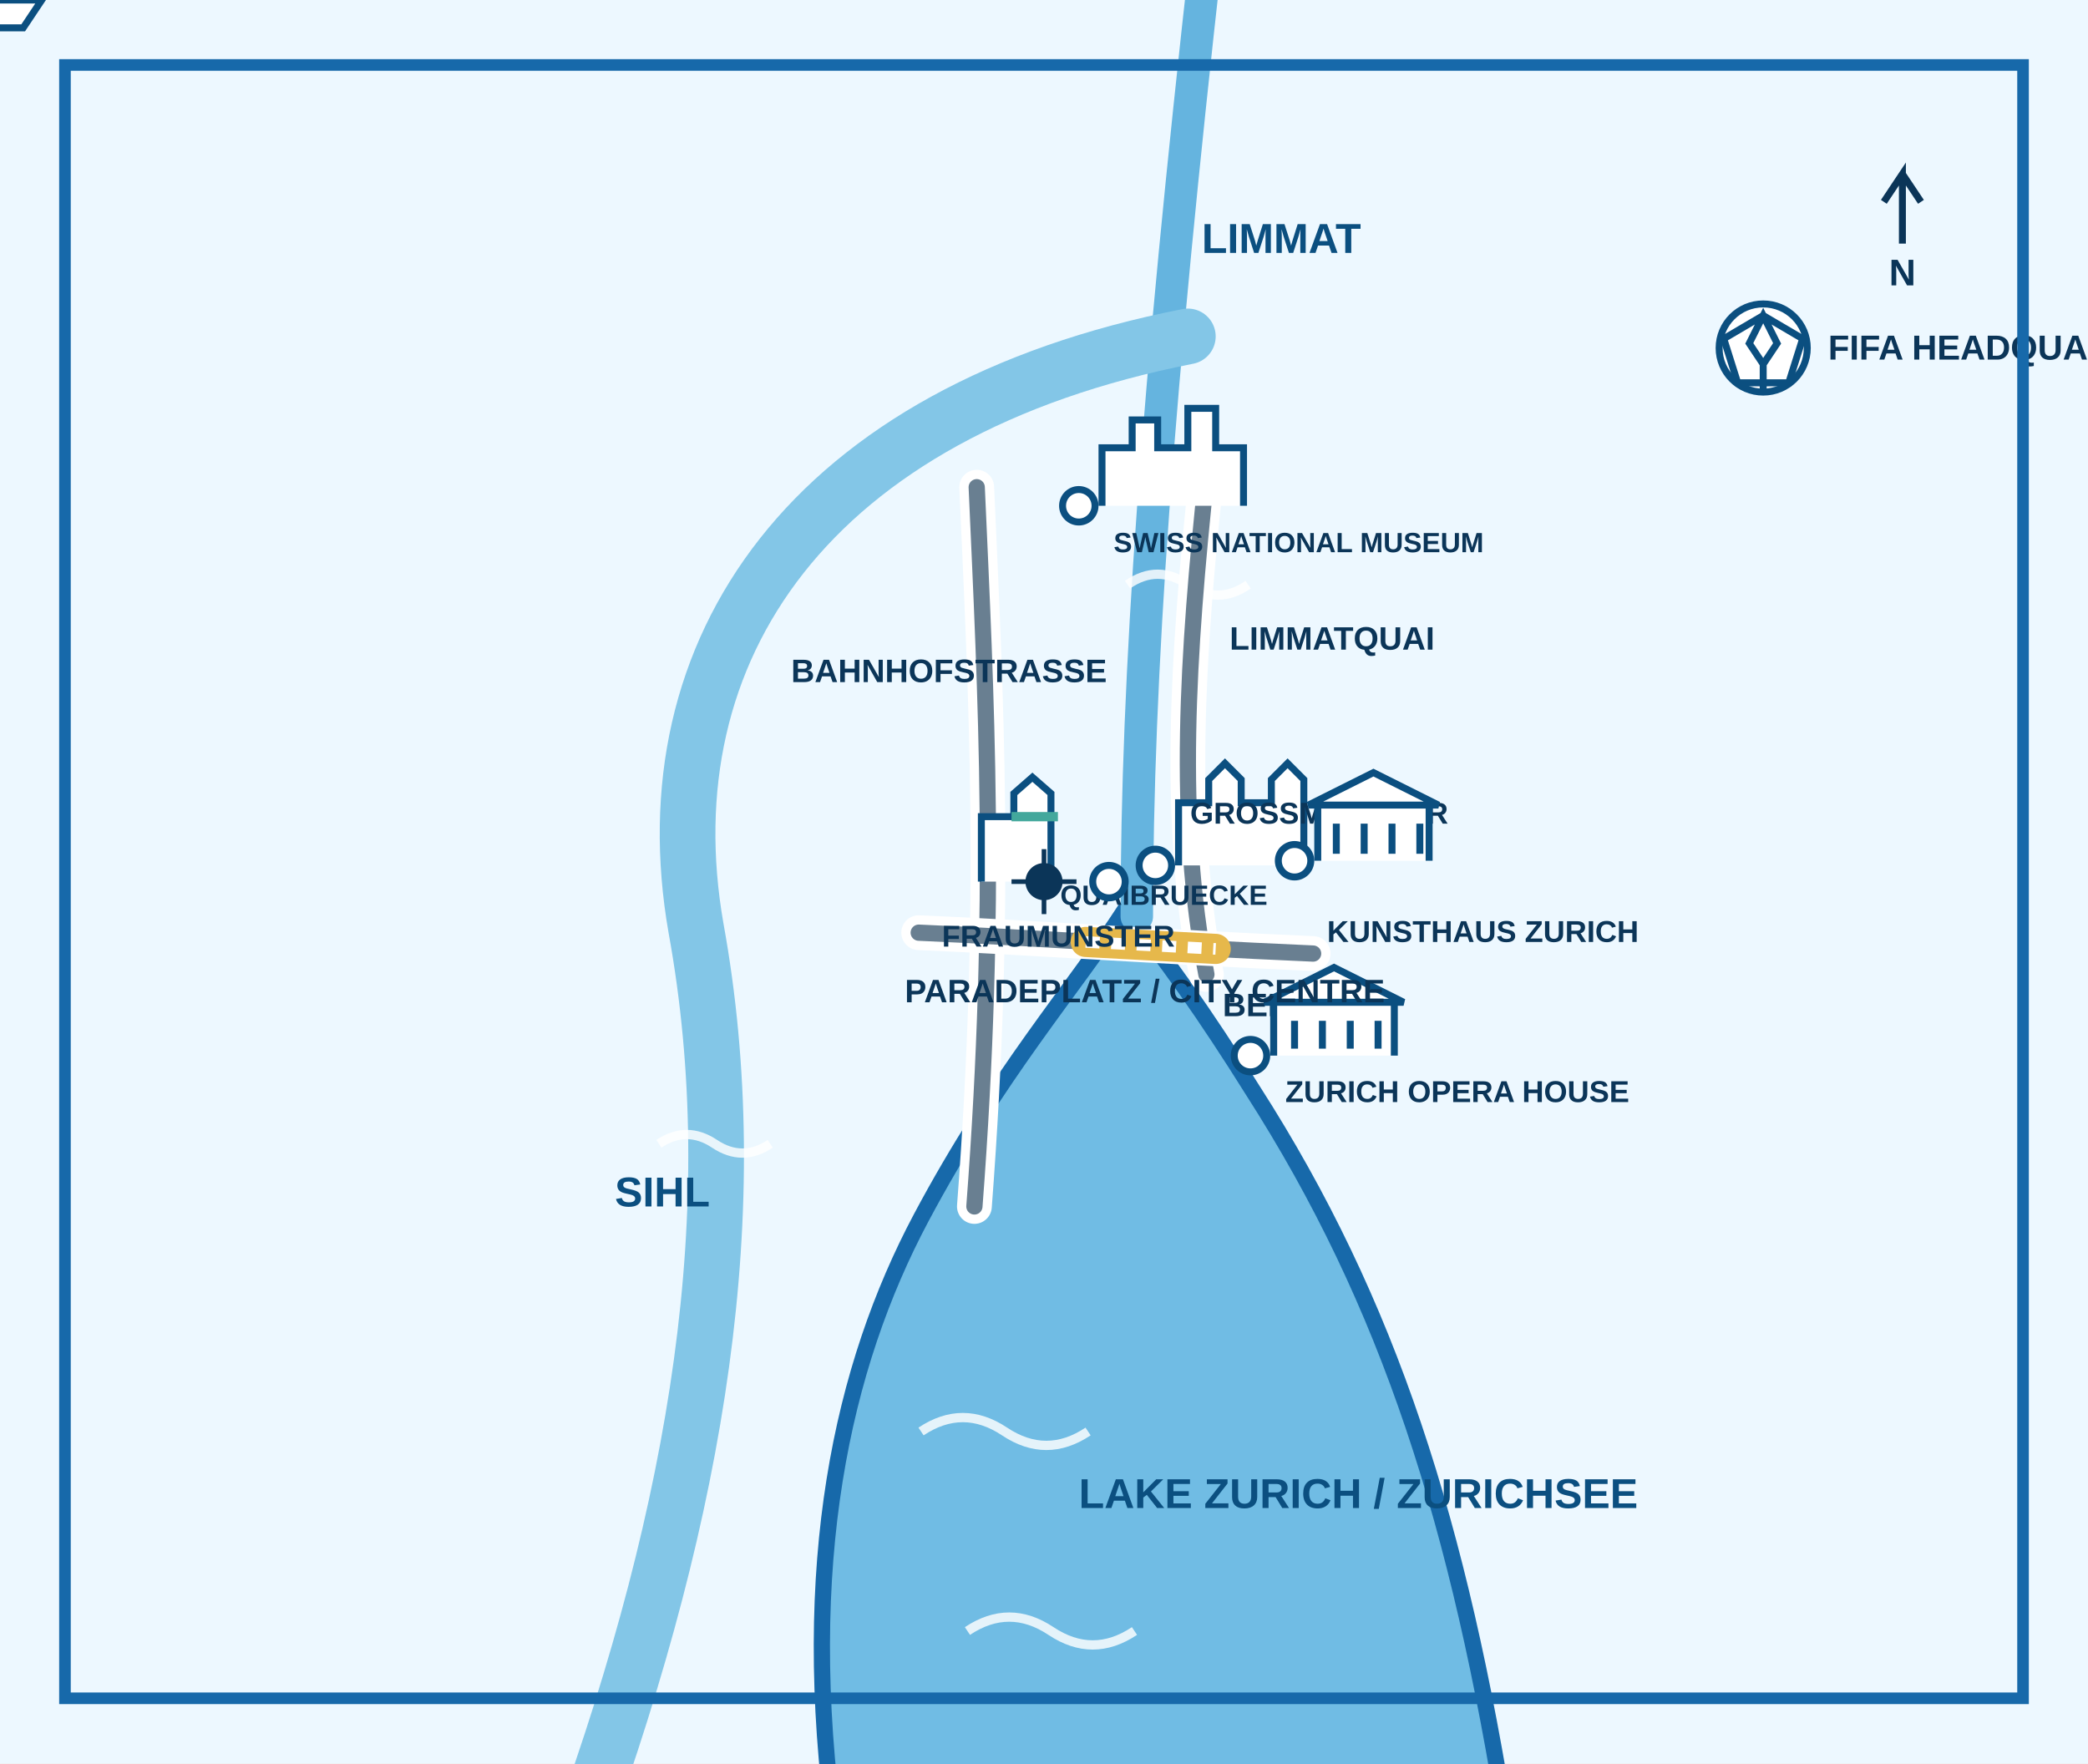
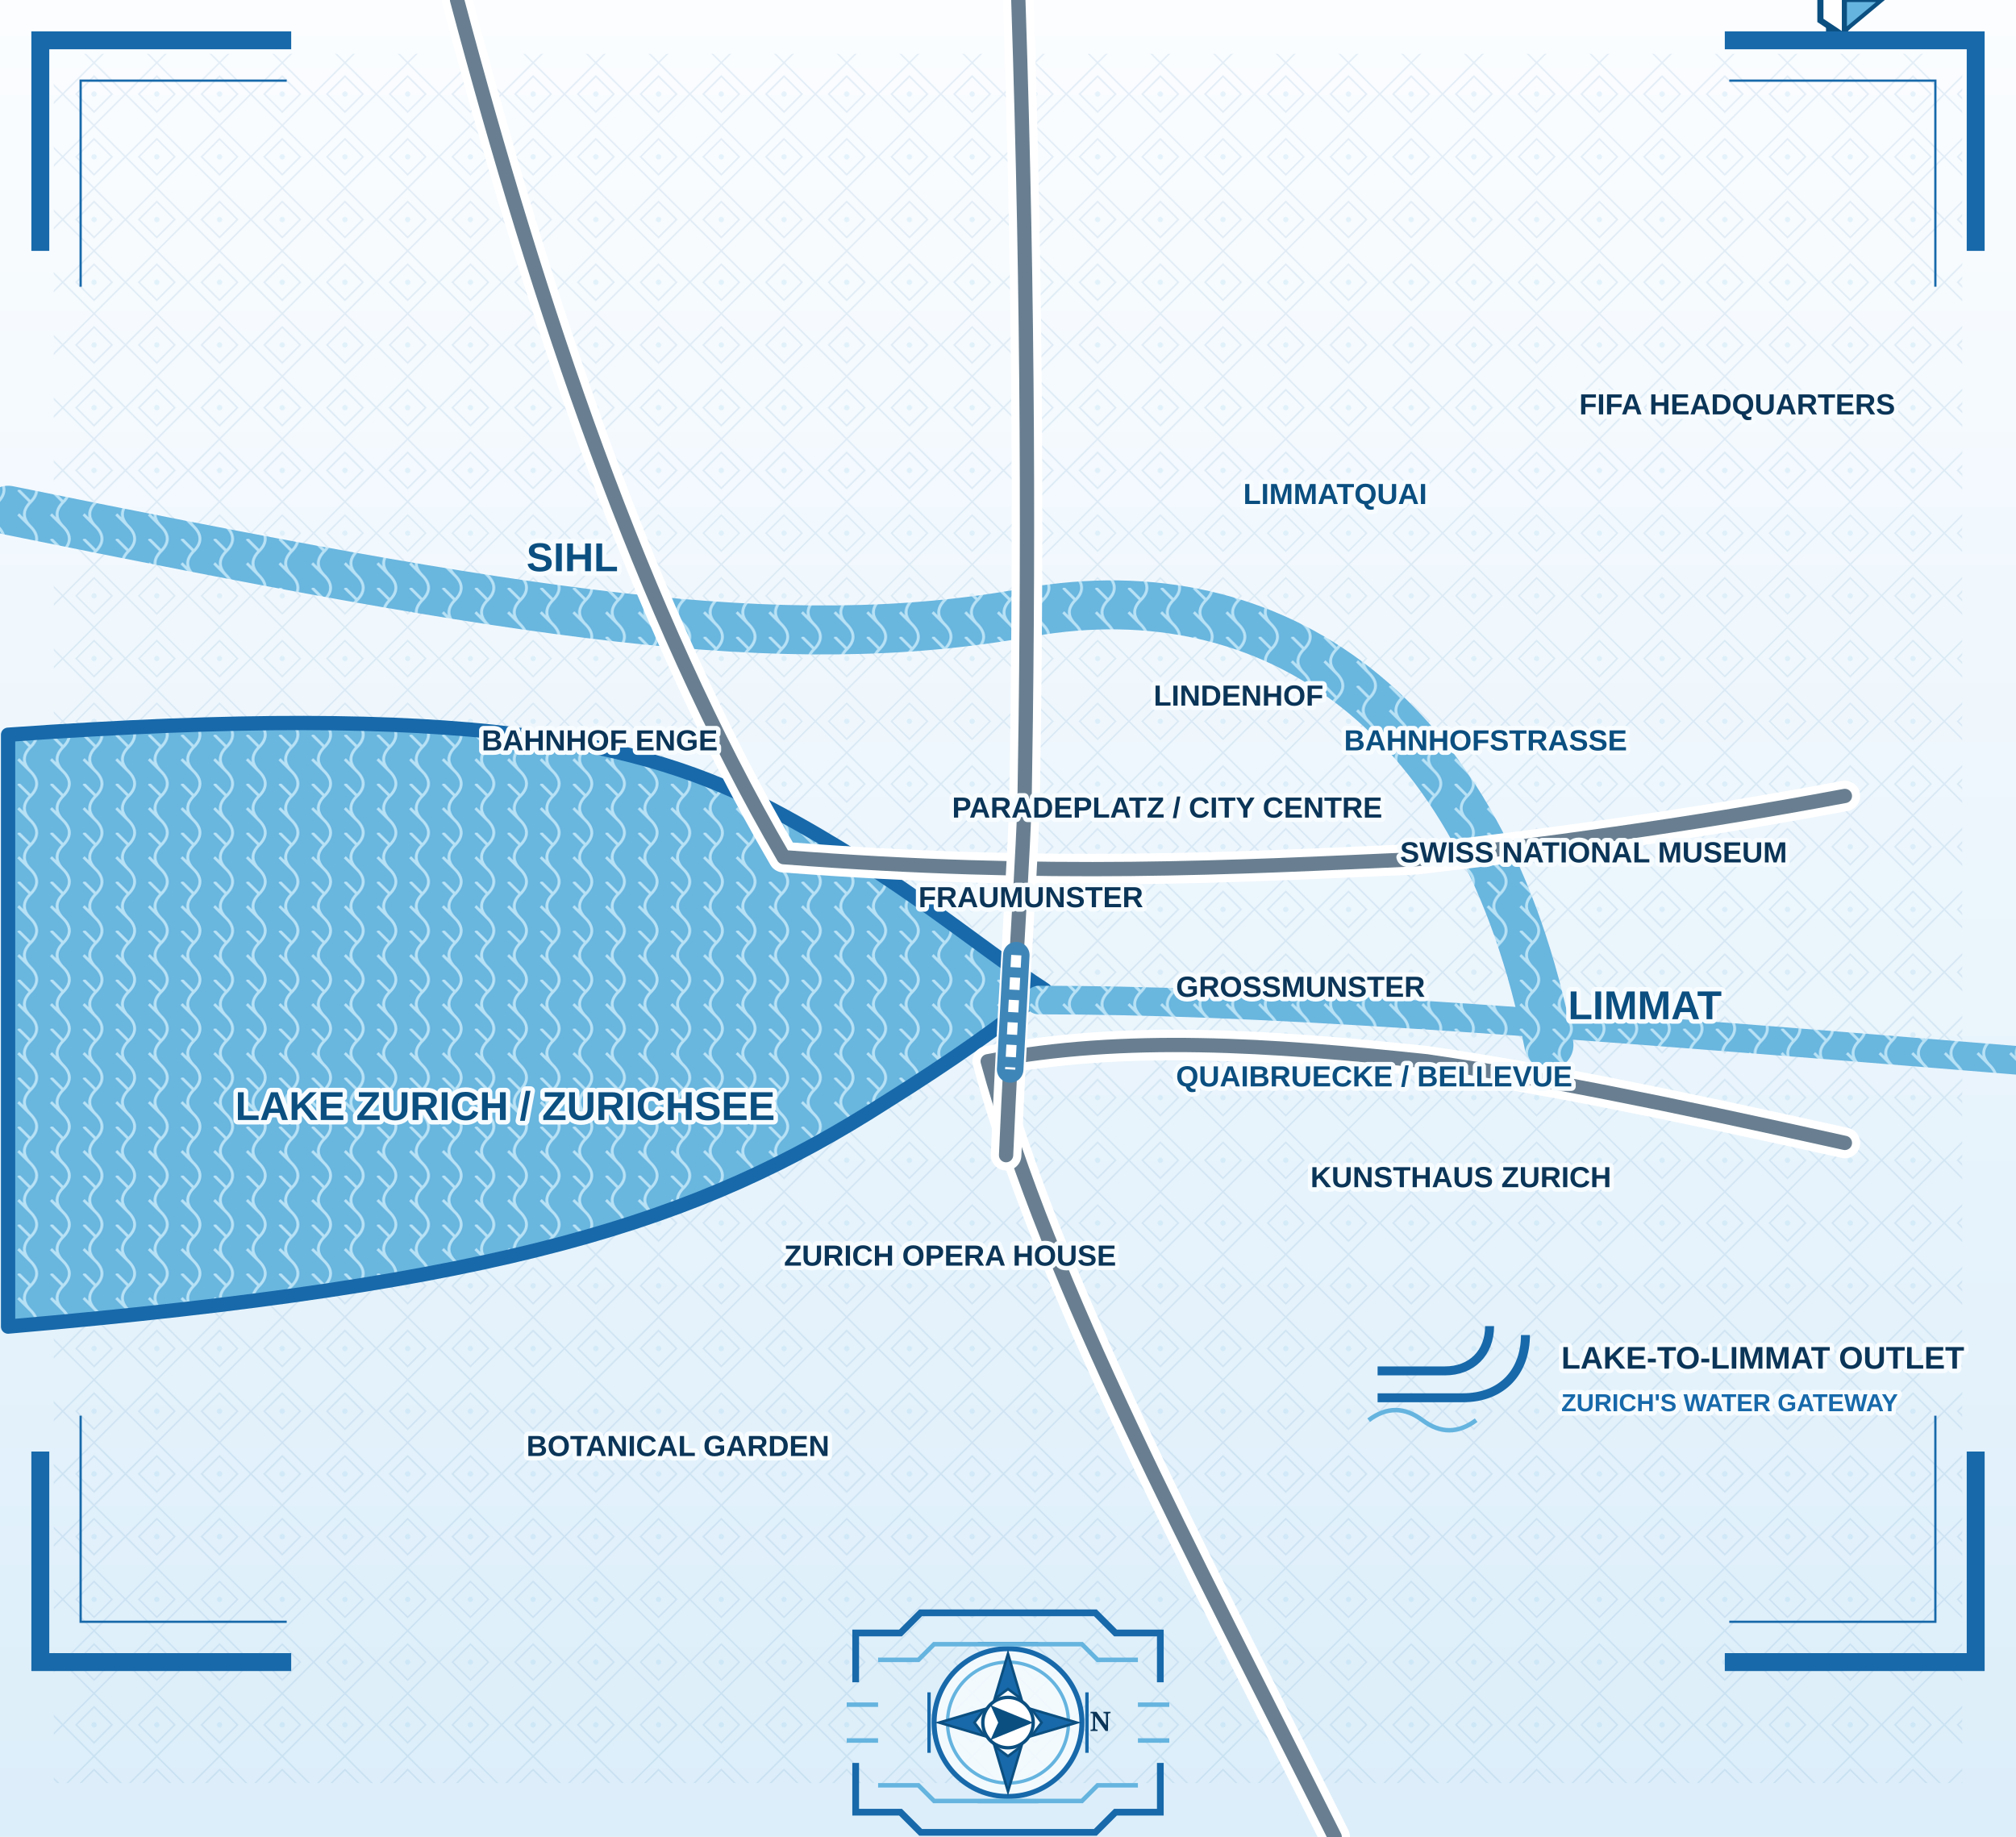
- <svg xmlns="http://www.w3.org/2000/svg" viewBox="0 0 900 760" role="img" aria-labelledby="t d" data-city-centre="Paradeplatz" data-centre-lat="47.3697" data-centre-lon="8.5389" data-farthest-km="1.04" data-radius-km="2.1">
-   <rect width="900" height="760" fill="#edf8ff" />
-   <path class="water" d="M360 790C344 674 363 589 397 525 430 463 463 426 485 392 501 411 520 438 540 470 599 562 629 657 650 790Z" fill="#70bce4" stroke="#1769aa" stroke-width="7" stroke-linejoin="round" />
-   <path class="water" d="M490 395C490 291 499 167 520-20" fill="none" stroke="#65b4df" stroke-width="14" stroke-linecap="round" stroke-linejoin="round" />
-   <path class="water" d="M250 790C301 649 322 521 300 400 279 280 349 177 512 145" fill="none" stroke="#83c6e7" stroke-width="24" stroke-linecap="round" stroke-linejoin="round" />
-   <g class="water-marks" fill="none" stroke="#fff" stroke-width="4" opacity=".82">
-     <path d="M397 617q18-12 36 0t36 0M417 703q18-12 36 0t36 0M486 252q13-9 26 0t26 0M284 493q12-8 24 0t24 0" />
-   </g>
-   <g fill="#0b4f80" font-family="Arial" font-size="18" font-weight="700">
-     <text x="465" y="650">LAKE ZURICH / ZURICHSEE</text>
-     <text x="518" y="109">LIMMAT</text>
-     <text x="265" y="520">SIHL</text>
-   </g>
-   <g class="roads" fill="none" stroke-linecap="round" stroke-linejoin="round">
-     <g data-road="Bahnhofstrasse">
-       <path d="M421 210C425 300 430 389 420 520" stroke="#fff" stroke-width="15" />
-       <path d="M421 210C425 300 430 389 420 520" stroke="#697f91" stroke-width="7" />
-       <text x="341" y="294" fill="#0b3558" stroke="none" font-family="Arial" font-size="14" font-weight="700">BAHNHOFSTRASSE</text>
+ <svg xmlns="http://www.w3.org/2000/svg" viewBox="0 0 900 820" role="img" aria-labelledby="t d" data-city-centre="Paradeplatz" data-centre-lat="47.3697" data-centre-lon="8.5389" data-farthest-km="1.04" data-radius-km="2.1">
+   <defs>
+     <linearGradient id="land" x2="0" y2="1">
+       <stop stop-color="#fbfdff" />
+       <stop offset="1" stop-color="#dceefa" />
+     </linearGradient>
+     <pattern id="decoGrid" width="28" height="28" patternUnits="userSpaceOnUse">
+       <path d="M14 0 28 14 14 28 0 14ZM14 6 22 14 14 22 6 14Z" fill="none" stroke="#1769aa" stroke-width=".7" opacity=".1" />
+       <circle cx="14" cy="14" r="1.2" fill="#65b4df" opacity=".14" />
+     </pattern>
+     <pattern id="waterGeom" width="24" height="16" patternUnits="userSpaceOnUse">
+       <rect width="24" height="16" fill="#69b6df" />
+       <path d="M-6 9Q0 3 6 9T18 9T30 9M0 15 6 9M12 15l6-6" fill="none" stroke="#d9f3ff" stroke-width="1.4" opacity=".7" />
+     </pattern>
+     <style>.water[fill="none"]{stroke:url(#waterGeom)}.water:not([fill="none"]){fill:url(#waterGeom)}.compass-rose{transform:translate(450px,769px) scale(.525)}.compass-cartouche{transform:translate(450px,769px) scale(.7)}.place-labels text,.city-signature text,.map-labels text{paint-order:stroke;stroke:#f7fcff;stroke-width:4px;stroke-linejoin:round}</style>
+     <g id="corner">
+       <path d="M0 92V0h92" />
    </g>
-     <g data-road="Limmatquai">
-       <path d="M520 205C512 281 507 353 520 420" stroke="#fff" stroke-width="15" />
-       <path d="M520 205C512 281 507 353 520 420" stroke="#697f91" stroke-width="7" />
-       <text x="530" y="280" fill="#0b3558" stroke="none" font-family="Arial" font-size="14" font-weight="700">LIMMATQUAI</text>
+   </defs>
+   <rect width="900" height="820" fill="url(#land)" />
+   <rect x="24" y="24" width="852" height="772" fill="url(#decoGrid)" />
+   <g class="rotated-geography" transform="translate(76.5 0) scale(.911111) translate(820 0) rotate(90)">
+     <path class="water" d="M360 900C344 674 363 589 397 525 430 463 463 426 485 392 501 411 520 438 540 470 599 562 629 657 650 900Z" fill="#70bce4" stroke="#1769aa" stroke-width="7" stroke-linejoin="round" />
+     <path class="water" d="M490 395C490 291 499 167 520-90" fill="none" stroke="#65b4df" stroke-width="14" stroke-linecap="round" stroke-linejoin="round" />
+     <path class="water" d="M250 900C301 649 322 521 300 400 279 280 349 177 512 145" fill="none" stroke="#83c6e7" stroke-width="24" stroke-linecap="round" stroke-linejoin="round" />
+     <g class="roads" fill="none" stroke-linecap="round" stroke-linejoin="round">
+       <g data-road="Bahnhofstrasse">
+         <path d="M390 0C405 80 414 150 421 210C425 300 430 389 420 520C300 590 150 640 0 680" stroke="#fff" stroke-width="15" />
+         <path d="M390 0C405 80 414 150 421 210C425 300 430 389 420 520C300 590 150 640 0 680" stroke="#697f91" stroke-width="7" />
+       </g>
+       <g data-road="Limmatquai">
+         <path d="M560 0C540 90 528 150 520 205C512 281 507 353 520 420C630 390 760 320 900 250" stroke="#fff" stroke-width="15" />
+         <path d="M560 0C540 90 528 150 520 205C512 281 507 353 520 420C630 390 760 320 900 250" stroke="#697f91" stroke-width="7" />
+       </g>
+       <g data-road="Quaibruecke and Bellevue">
+         <path d="M0 405C150 400 280 400 396 402C443 404 497 408 566 411" stroke="#fff" stroke-width="15" />
+         <path d="M0 405C150 400 280 400 396 402C443 404 497 408 566 411" stroke="#697f91" stroke-width="7" />
+       </g>
    </g>
-     <g data-road="Quaibruecke and Bellevue">
-       <path d="M396 402C443 404 497 408 566 411" stroke="#fff" stroke-width="15" />
-       <path d="M396 402C443 404 497 408 566 411" stroke="#697f91" stroke-width="7" />
-       <text x="527" y="438" fill="#0b3558" stroke="none" font-family="Arial" font-size="14" font-weight="700">BELLEVUE</text>
+     <g class="bridge" data-name="Quaibruecke">
+       <path d="M468 406C486 407 505 408 524 409" fill="none" stroke="#3f86b8" stroke-width="13" stroke-linecap="round" />
+       <path d="M468 406C486 407 505 408 524 409" fill="none" stroke="#fff" stroke-width="5" stroke-dasharray="6 5" />
+     </g>
+     <g class="traffic-car" aria-label="Animated road car">
+       <path d="M-15-7H7l8 7v8h-30Z" fill="#fff" stroke="#0b4f80" stroke-width="2.5" />
+       <path d="M-8-5H5l5 5H-8Z" fill="#8ac9e9" />
+       <circle cx="-8" cy="9" r="3.5" fill="#0b4f80" />
+       <circle cx="9" cy="9" r="3.5" fill="#0b4f80" />
+       <animateMotion id="zurichTrip1" begin="0s;zurichTrip3.end" dur="16s" rotate="auto" path="M390 0C405 80 414 150 421 210C425 300 430 389 420 520C300 590 150 640 0 680" />
+       <animateMotion id="zurichTrip2" begin="zurichTrip1.end" dur="16s" rotate="auto" path="M560 0C540 90 528 150 520 205C512 281 507 353 520 420C630 390 760 320 900 250" />
+       <animateMotion id="zurichTrip3" begin="zurichTrip2.end" dur="16s" rotate="auto" path="M0 405C150 400 280 400 396 402C443 404 497 408 566 411C550 415 535 418 520 420C630 390 760 320 900 250" />
+     </g>
+     <g class="passenger-boat" aria-label="Lake Zurich passenger boat">
+       <path d="M-18 0h36L10 12h-20Z" fill="#fff" stroke="#0b4f80" stroke-width="3" />
+       <path d="M0 0v-18l15 18Z" fill="#65b4df" stroke="#0b4f80" stroke-width="2" />
+       <animateMotion dur="18s" repeatCount="indefinite" rotate="auto" path="M495 475C510 590 529 730 548 875" />
    </g>
  </g>
-   <g class="bridge" data-name="Quaibruecke">
-     <path d="M468 406C486 407 505 408 524 409" fill="none" stroke="#e6b84b" stroke-width="13" stroke-linecap="round" />
-     <path d="M468 406C486 407 505 408 524 409" fill="none" stroke="#fff" stroke-width="5" stroke-dasharray="6 5" />
-     <text x="457" y="390" fill="#0b3558" font-family="Arial" font-size="12" font-weight="700">QUAIBRUECKE</text>
+   <g class="map-labels" fill="#0b4f80" font-family="Arial" font-weight="700">
+     <text x="105" y="500" font-size="18">LAKE ZURICH / ZURICHSEE</text>
+     <text x="700" y="455" font-size="18">LIMMAT</text>
+     <text x="235" y="255" font-size="18">SIHL</text>
+     <text x="600" y="335" font-size="13">BAHNHOFSTRASSE</text>
+     <text x="555" y="225" font-size="13">LIMMATQUAI</text>
+     <text x="525" y="485" font-size="13">QUAIBRUECKE / BELLEVUE</text>
  </g>
-   <g class="tram">
-     <rect x="-13" y="-7" width="26" height="14" rx="2" fill="#fff" stroke="#1769aa" stroke-width="3" />
-     <path d="M-6-7 0-14 6-7" stroke="#1769aa" stroke-width="2" />
-     <animateMotion dur="10s" repeatCount="indefinite" rotate="auto" path="M421 210C425 300 430 389 420 520" />
+   <g class="place-labels" fill="#0b3558" font-family="Arial" font-size="13" font-weight="700">
+     <text x="625" y="385">SWISS NATIONAL MUSEUM</text>
+     <text x="515" y="315">LINDENHOF</text>
+     <text x="410" y="405">FRAUMUNSTER</text>
+     <text x="525" y="445">GROSSMUNSTER</text>
+     <text x="585" y="530">KUNSTHAUS ZURICH</text>
+     <text x="350" y="565">ZURICH OPERA HOUSE</text>
+     <text x="215" y="335">BAHNHOF ENGE</text>
+     <text x="235" y="650">BOTANICAL GARDEN</text>
+     <text x="425" y="365">PARADEPLATZ / CITY CENTRE</text>
+     <text x="705" y="185">FIFA HEADQUARTERS</text>
  </g>
-   <g class="tram">
-     <rect x="-13" y="-7" width="26" height="14" rx="2" fill="#fff" stroke="#1769aa" stroke-width="3" />
-     <path d="M-6-7 0-14 6-7" stroke="#1769aa" stroke-width="2" />
-     <animateMotion dur="12s" repeatCount="indefinite" rotate="auto" path="M520 205C512 281 507 353 520 420" />
+   <g class="city-signature" transform="translate(615 610)" fill="none" stroke="#1769aa" stroke-width="4">
+     <path d="M0 14h38c18 0 28-12 28-28M0 2h30c12 0 20-8 20-20" />
+     <path d="M-4 24q12-9 24 0t24 0" stroke="#65b4df" stroke-width="2" />
+     <text x="82" y="1" fill="#0b3558" stroke="none" font-family="Arial" font-size="14" font-weight="700">LAKE-TO-LIMMAT OUTLET</text>
+     <text x="82" y="20" fill="#1769aa" stroke="none" font-family="Arial" font-size="11" font-weight="700">ZURICH'S WATER GATEWAY</text>
  </g>
-   <g class="tram">
-     <rect x="-13" y="-7" width="26" height="14" rx="2" fill="#fff" stroke="#1769aa" stroke-width="3" />
-     <path d="M-6-7 0-14 6-7" stroke="#1769aa" stroke-width="2" />
-     <animateMotion dur="9s" repeatCount="indefinite" rotate="auto" path="M396 402C443 404 497 408 566 411" />
+   <g class="compass-rose" transform="translate(450 769) scale(.75)" stroke-linejoin="miter">
+     <circle r="44" fill="#f7fcff" fill-opacity=".82" stroke="#1769aa" stroke-width="3" />
+     <circle r="36" fill="none" stroke="#65b4df" stroke-width="2" />
+     <circle r="15" fill="#fff" stroke="#0b4f80" stroke-width="2" />
+     <g transform="rotate(90)" fill="#1769aa" stroke="#0b4f80" stroke-width="1.5">
+       <path d="M0-41 8-14 0-20-8-14Z" />
+       <path d="M41 0 14 8 20 0 14-8Z" />
+       <path d="M0 41-8 14 0 20 8 14Z" />
+       <path d="M-41 0-14-8-20 0-14 8Z" />
+       <path d="M0-13 9 9 0 5-9 9Z" fill="#0b4f80" />
+     </g>
+     <g fill="none" stroke="#1769aa" stroke-width="2">
+       <path d="M-18-47h36M-18 47h36M-47-18v36M47-18v36" />
+     </g>
+     <text x="55" y="5" text-anchor="middle" fill="#0b3558" stroke="none" font-family="Georgia,serif" font-size="16" font-weight="700">N</text>
  </g>
-   <g class="passenger-boat" aria-label="Lake Zurich passenger boat">
-     <path d="M-18 0h36L10 12h-20Z" fill="#fff" stroke="#0b4f80" stroke-width="3" />
-     <path d="M0 0v-18l15 18Z" fill="#e6b84b" stroke="#0b4f80" stroke-width="2" />
-     <animateMotion dur="18s" repeatCount="indefinite" rotate="auto" path="M495 475C510 560 529 650 548 742" />
+   <g class="deco-frame" fill="none" stroke="#1769aa">
+     <path d="M18 112V18h112M770 18h112v94M882 648v94H770M130 742H18v-94" stroke-width="8" />
+     <use href="#corner" transform="translate(36 36)" />
+     <use href="#corner" transform="translate(864 36) scale(-1 1)" />
+     <use href="#corner" transform="translate(36 724) scale(1 -1)" />
+     <use href="#corner" transform="translate(864 724) scale(-1 -1)" />
  </g>
-   <g class="organization" data-name="FIFA" transform="translate(760 150)" fill="none" stroke="#0b4f80" stroke-width="3">
-     <circle r="19" fill="#fff" />
-     <path d="M-17-4 0-14 17-4 11 15h-22ZM0-14 6-2 0 7-6-2ZM0 7v11" />
-     <text x="28" y="5" fill="#0b3558" stroke="none" font-family="Arial" font-size="15" font-weight="700">FIFA HEADQUARTERS</text>
+   <g class="compass-cartouche" transform="translate(450 769)" fill="none" stroke="#1769aa" stroke-linejoin="miter">
+     <path d="M-68-18v-22h20l9-9h78l9 9h20v22M68 18v22H48l-9 9h-78l-9-9h-20V18" stroke-width="3" />
+     <path d="M-58-28h18l7-7h66l7 7h18M-58 28h18l7 7h66l7-7h18M-72-8h14M58-8h14M-72 8h14M58 8h14" stroke="#65b4df" stroke-width="2" />
  </g>
-   <g class="landmark" data-name="Grossmunster" data-lat="47.3701" data-lon="8.5430" transform="translate(498 373)">
-     <circle r="7" fill="#fff" stroke="#0b4f80" stroke-width="3" />
-     <path d="M10 0v-27h13v-10l7-7 7 7v10h13v-10l7-7 7 7V0" fill="#fff" stroke="#0b4f80" stroke-width="3" />
-     <text x="15" y="-18" fill="#0b3558" font-family="Arial" font-size="13" font-weight="700">GROSSMUNSTER</text>
-   </g>
-   <g class="landmark" data-name="Fraumunster" data-lat="47.3697" data-lon="8.5413" transform="translate(478 380)">
-     <circle r="7" fill="#fff" stroke="#0b4f80" stroke-width="3" />
-     <path d="M-55 0v-28h14v-10l8-7 8 7V0" fill="#fff" stroke="#0b4f80" stroke-width="3" />
-     <path d="M-42-28h20" stroke="#43a89c" stroke-width="4" />
-     <text x="-72" y="28" fill="#0b3558" font-family="Arial" font-size="13" font-weight="700">FRAUMUNSTER</text>
-   </g>
-   <g class="landmark" data-name="Zurich Opera House" data-lat="47.3654" data-lon="8.5464" transform="translate(539 455)">
-     <circle r="7" fill="#fff" stroke="#0b4f80" stroke-width="3" />
-     <path d="M10 0v-23h52V0M6-23h60L36-38ZM19-15v12m12-12v12m12-12v12m12-12v12" fill="#fff" stroke="#0b4f80" stroke-width="3" />
-     <text x="15" y="20" fill="#0b3558" font-family="Arial" font-size="13" font-weight="700">ZURICH OPERA HOUSE</text>
-   </g>
-   <g class="landmark" data-name="Swiss National Museum" data-lat="47.3790" data-lon="8.5402" transform="translate(465 218)">
-     <circle r="7" fill="#fff" stroke="#0b4f80" stroke-width="3" />
-     <path d="M10 0v-25h13v-12h11v12h13v-17h12v17h12V0" fill="#fff" stroke="#0b4f80" stroke-width="3" />
-     <text x="15" y="20" fill="#0b3558" font-family="Arial" font-size="12" font-weight="700">SWISS NATIONAL MUSEUM</text>
-   </g>
-   <g class="landmark" data-name="Kunsthaus Zurich" data-lat="47.3702" data-lon="8.5480" transform="translate(558 371)">
-     <circle r="7" fill="#fff" stroke="#0b4f80" stroke-width="3" />
-     <path d="M10 0v-24h48V0M6-24h56L34-38ZM18-16v13m12-13v13m12-13v13m12-13v13" fill="#fff" stroke="#0b4f80" stroke-width="3" />
-     <text x="14" y="35" fill="#0b3558" font-family="Arial" font-size="13" font-weight="700">KUNSTHAUS ZURICH</text>
-   </g>
-   <g transform="translate(450 380)" fill="#0b3558">
-     <circle r="8" />
-     <path d="M-14 0H14M0-14V14" stroke="#0b3558" stroke-width="2" />
-     <text x="-60" y="52" font-family="Arial" font-size="14" font-weight="700">PARADEPLATZ / CITY CENTRE</text>
-   </g>
-   <g transform="translate(820 75)" fill="none" stroke="#0b3558" stroke-width="3">
-     <path d="M0 30V0l-8 12M0 0l8 12" />
-     <text x="0" y="48" text-anchor="middle" fill="#0b3558" stroke="none" font-family="Arial" font-size="16" font-weight="700">N</text>
-   </g>
-   <path d="M28 28h844v704H28Z" fill="none" stroke="#1769aa" stroke-width="5" />
</svg>
